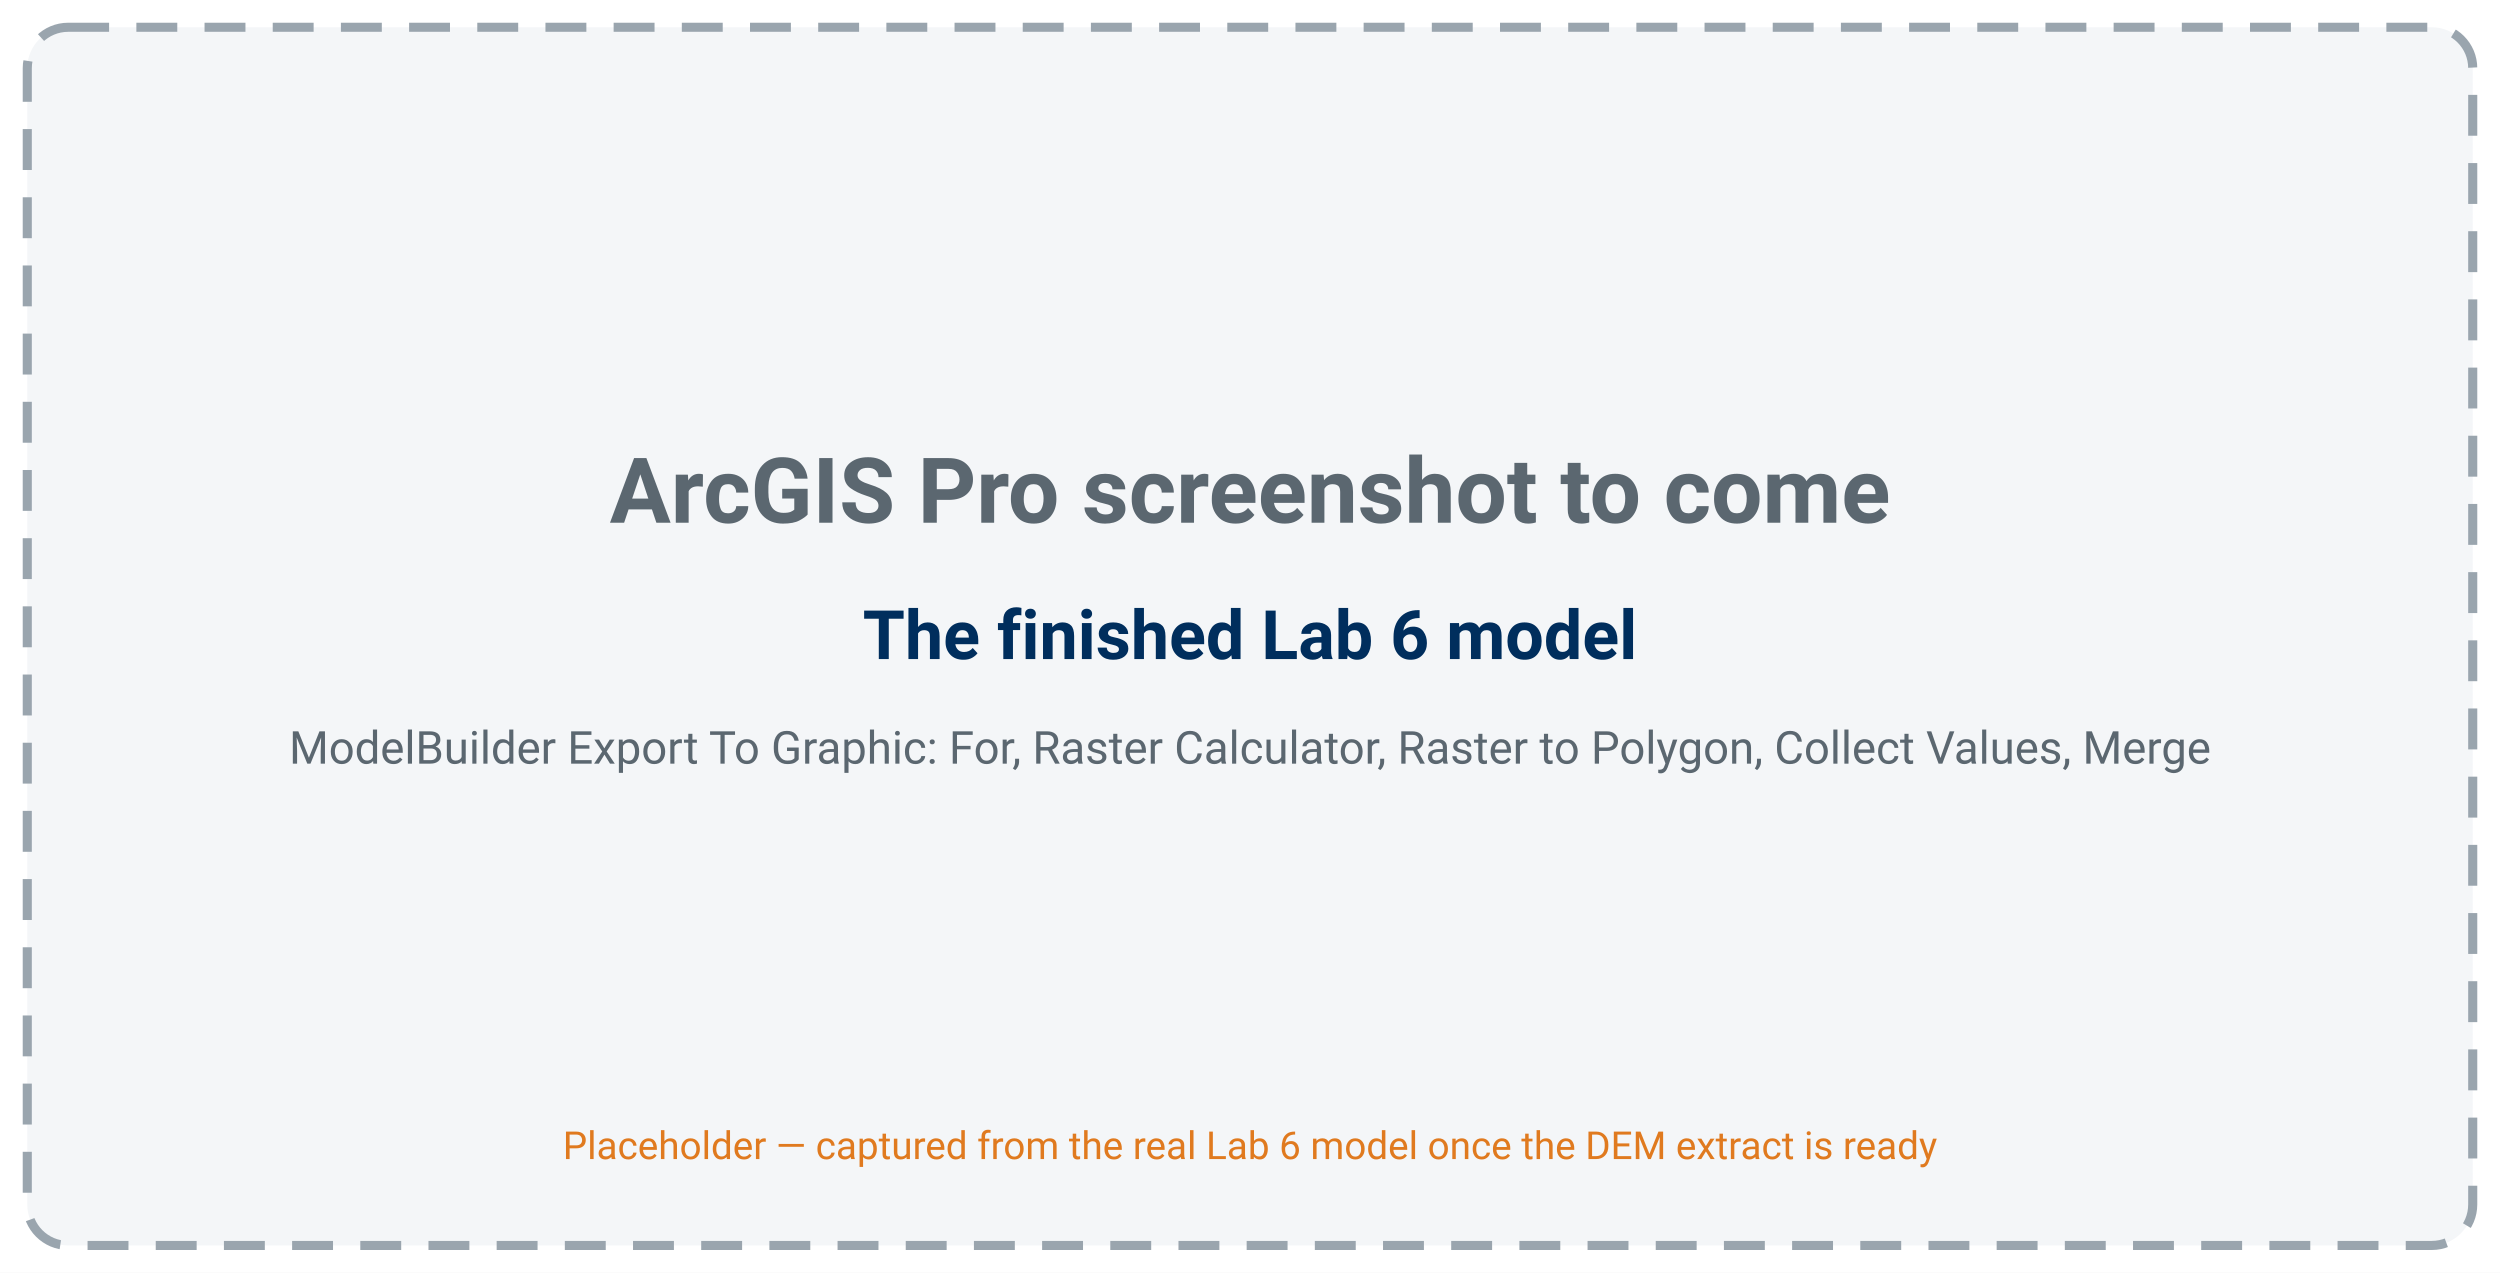
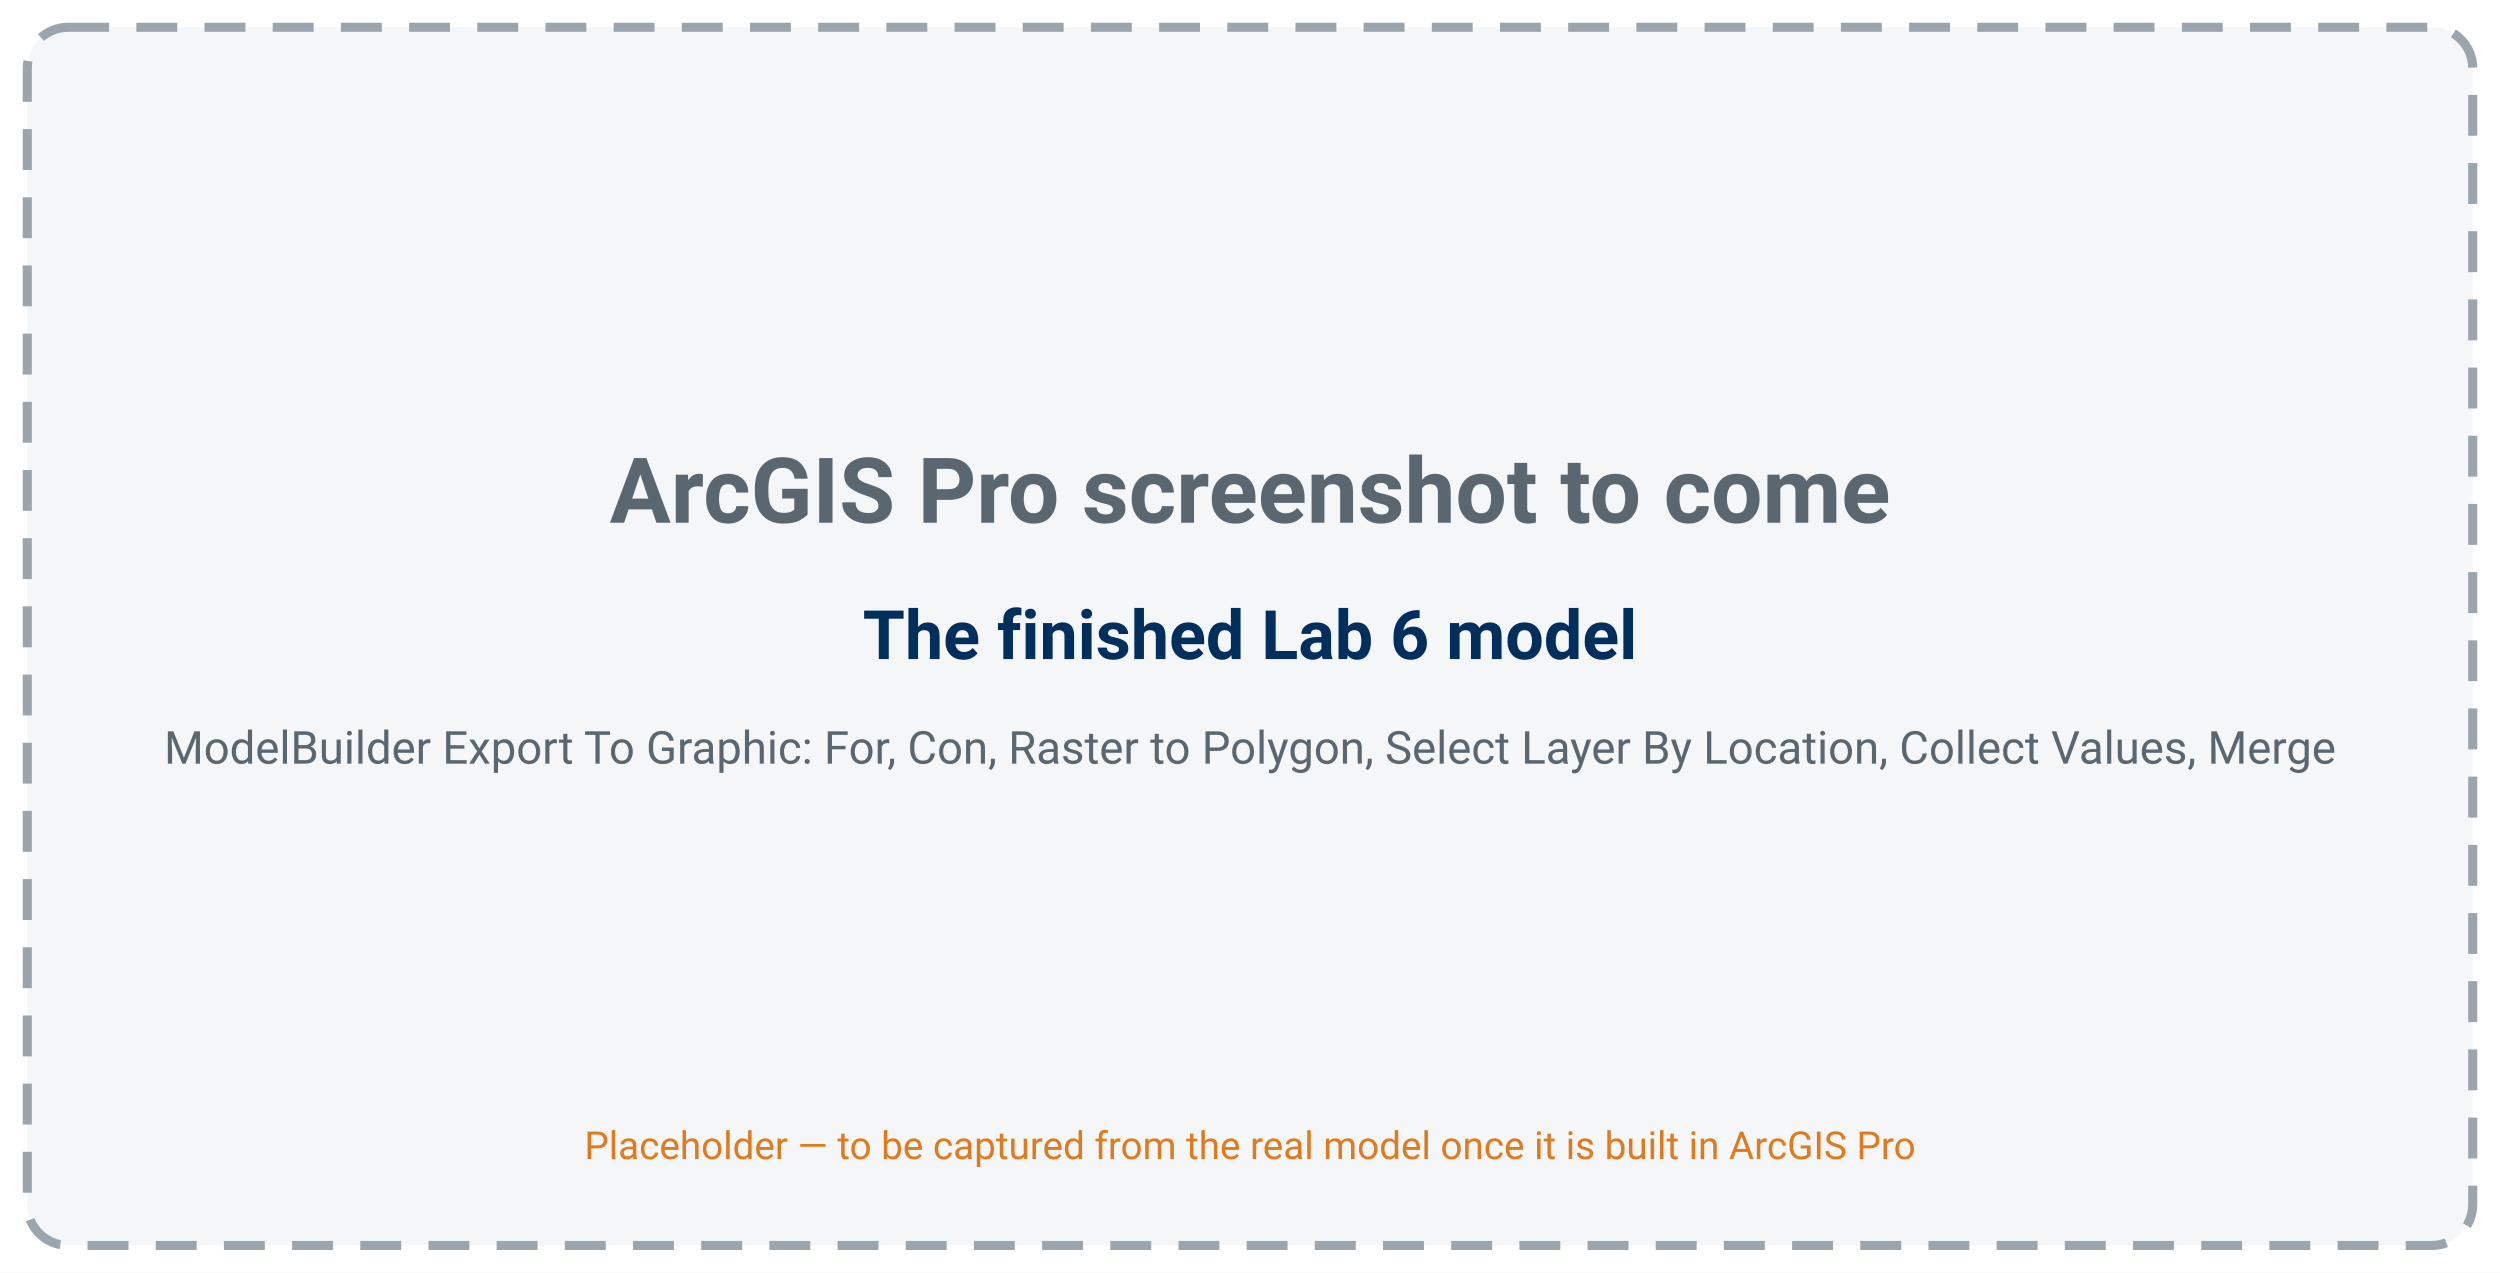
<svg xmlns="http://www.w3.org/2000/svg" viewBox="0 0 1100 560" width="1100" height="560" role="img" aria-label="Placeholder: The finished Lab 6 model">
  <rect width="1100" height="560" fill="white" />
  <rect x="12" y="12" width="1076" height="536" rx="18" fill="#f4f6f8" stroke="#9aa5ae" stroke-width="4" stroke-dasharray="18 12" />
  <text x="550.0" y="230.0" font-family="Segoe UI, Roboto, Helvetica, Arial, sans-serif" font-size="40" font-weight="bold" fill="#5b6770" text-anchor="middle">ArcGIS Pro screenshot to come</text>
  <text x="550.0" y="290.0" font-family="Segoe UI, Roboto, Helvetica, Arial, sans-serif" font-size="30" font-weight="bold" fill="#002e5d" text-anchor="middle">The finished Lab 6 model</text>
-   <text x="550.0" y="336.0" font-family="Segoe UI, Roboto, Helvetica, Arial, sans-serif" font-size="20" font-weight="normal" fill="#5b6770" text-anchor="middle">ModelBuilder Export To Graphic: For, Raster Calculator, Raster to Polygon, Collect Values, Merge</text>
-   <text x="550.0" y="510" font-family="Segoe UI, Roboto, Helvetica, Arial, sans-serif" font-size="17" font-weight="normal" fill="#e07a1f" text-anchor="middle">Placeholder — captured from the real Lab 6 model once the DEM extract is ready</text>
+   <text x="550.0" y="336.0" font-family="Segoe UI, Roboto, Helvetica, Arial, sans-serif" font-size="20" font-weight="normal" fill="#5b6770" text-anchor="middle">ModelBuilder Export To Graphic: For, Con, Raster to Polygon, Select Layer By Location, Collect Values, Merge</text>
+   <text x="550.0" y="510" font-family="Segoe UI, Roboto, Helvetica, Arial, sans-serif" font-size="17" font-weight="normal" fill="#e07a1f" text-anchor="middle">Placeholder — to be captured from the real model once it is built in ArcGIS Pro</text>
</svg>
